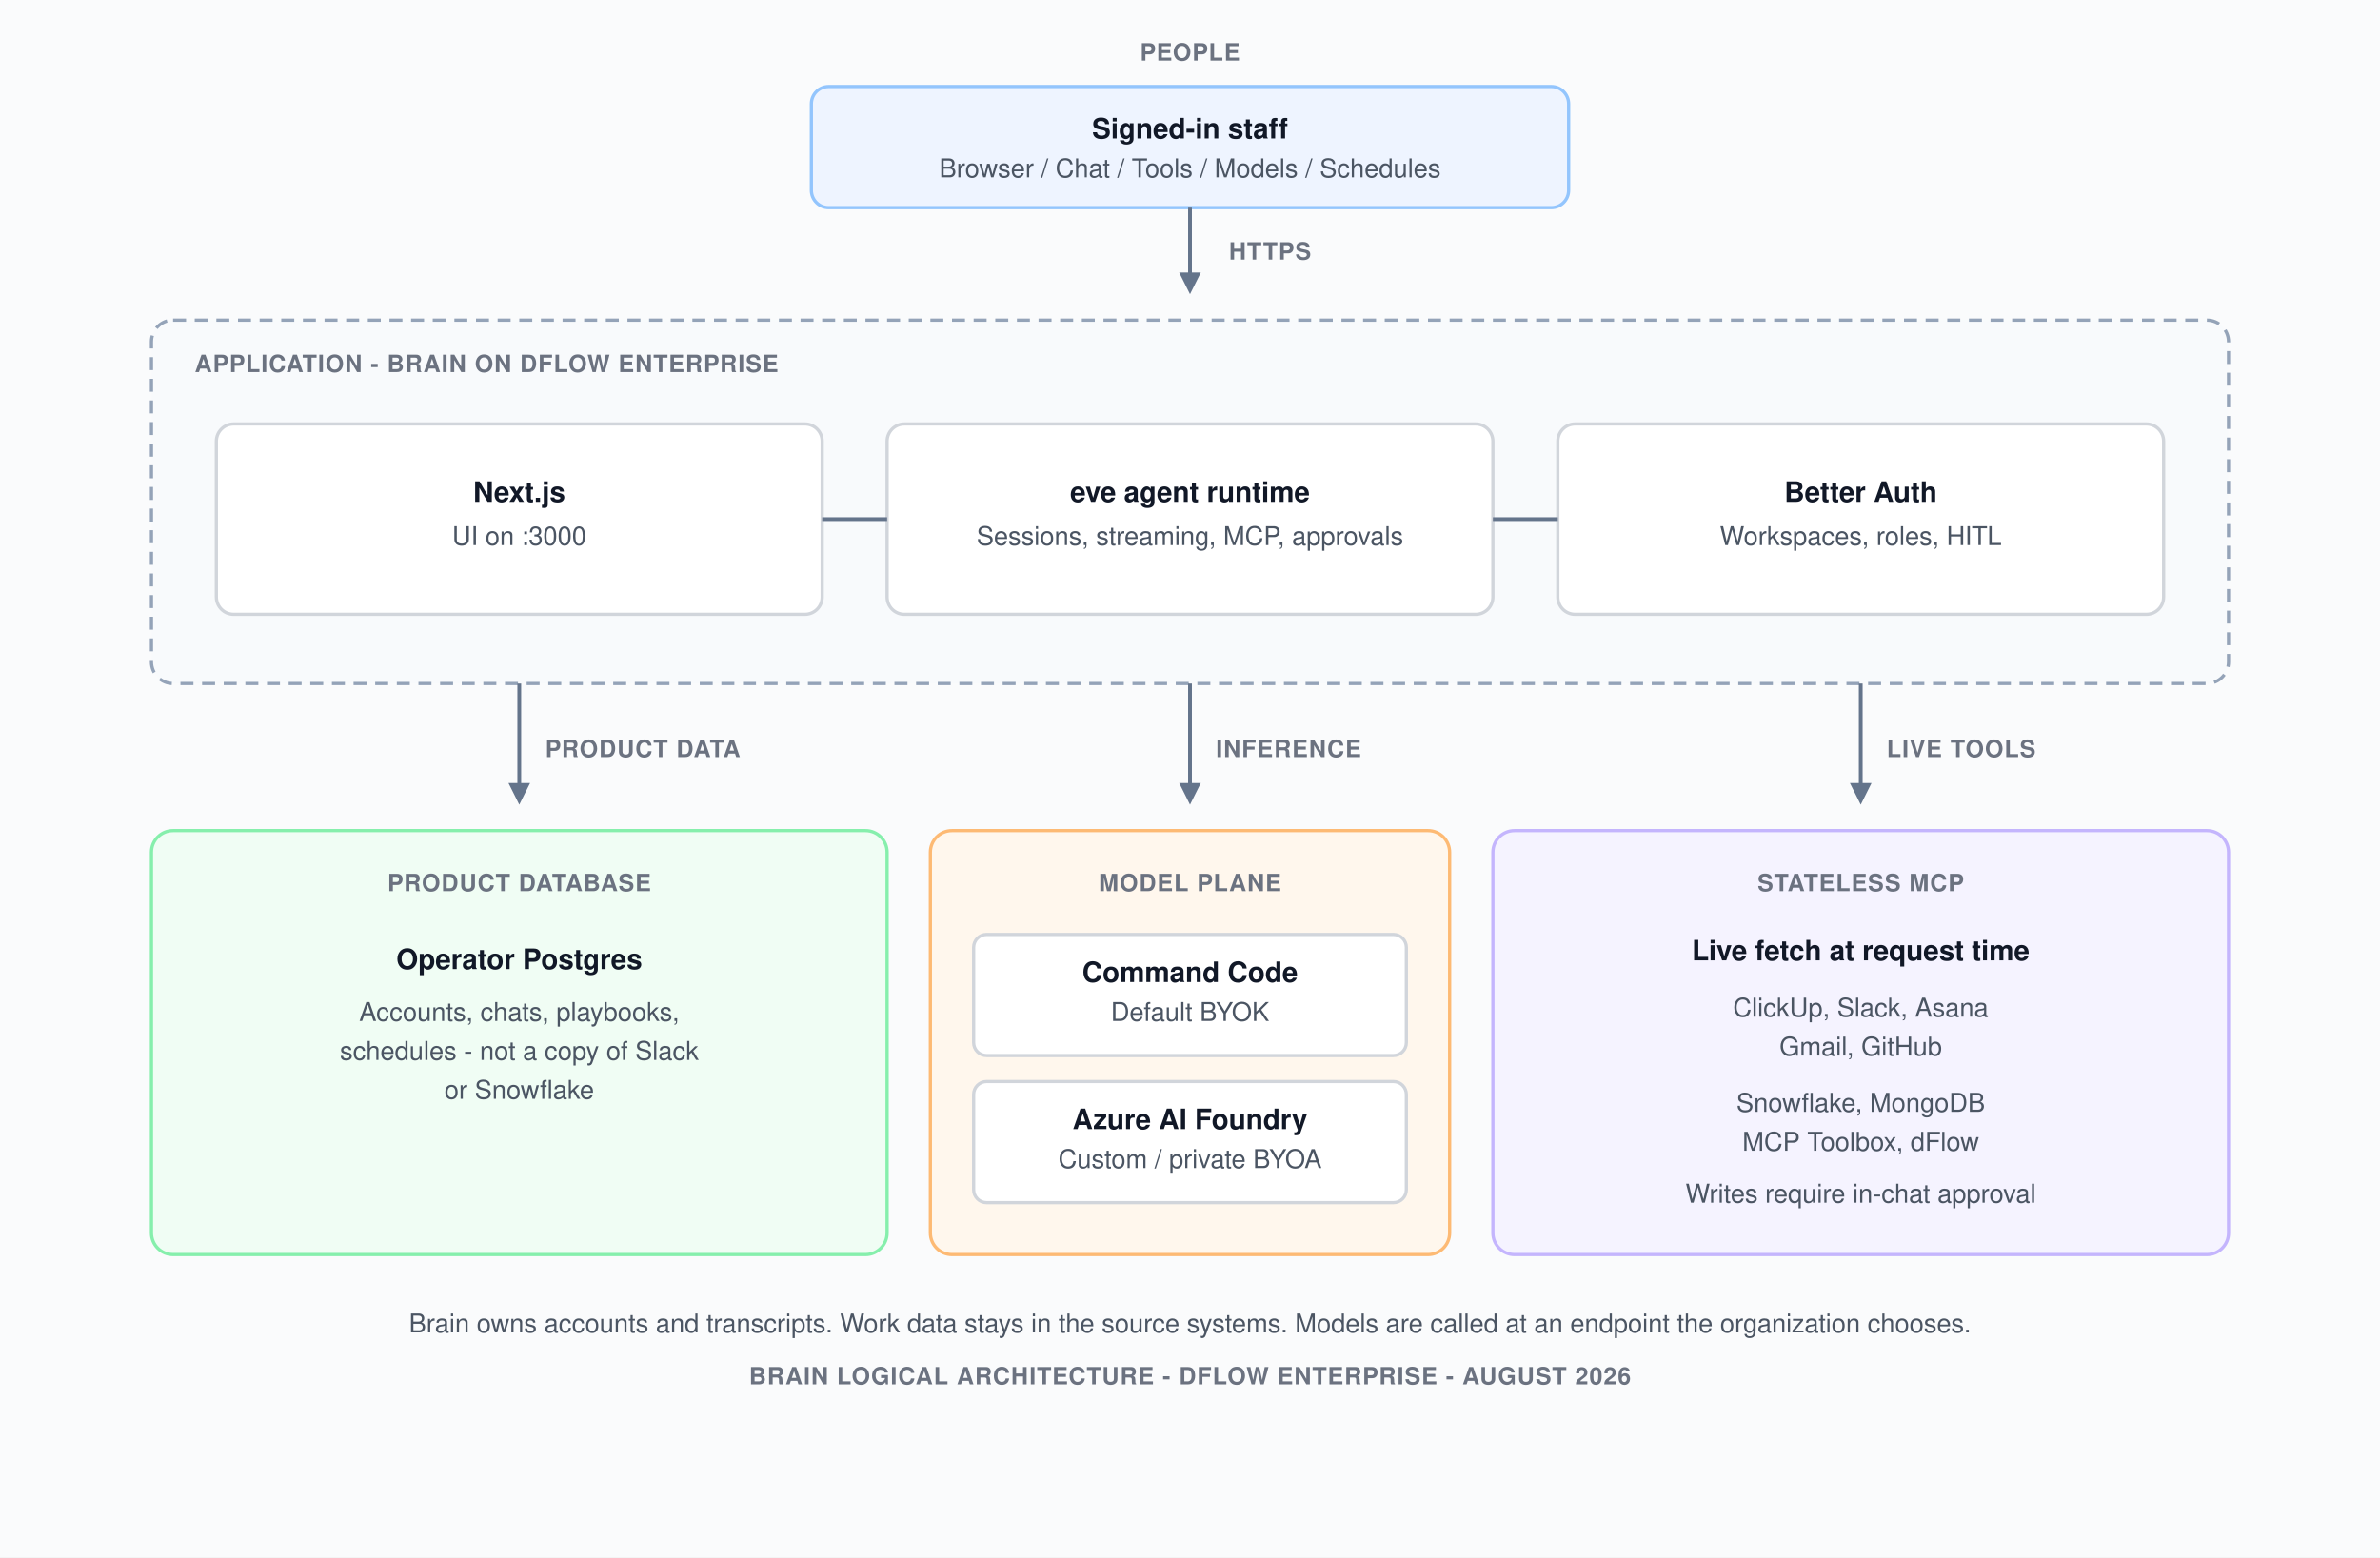
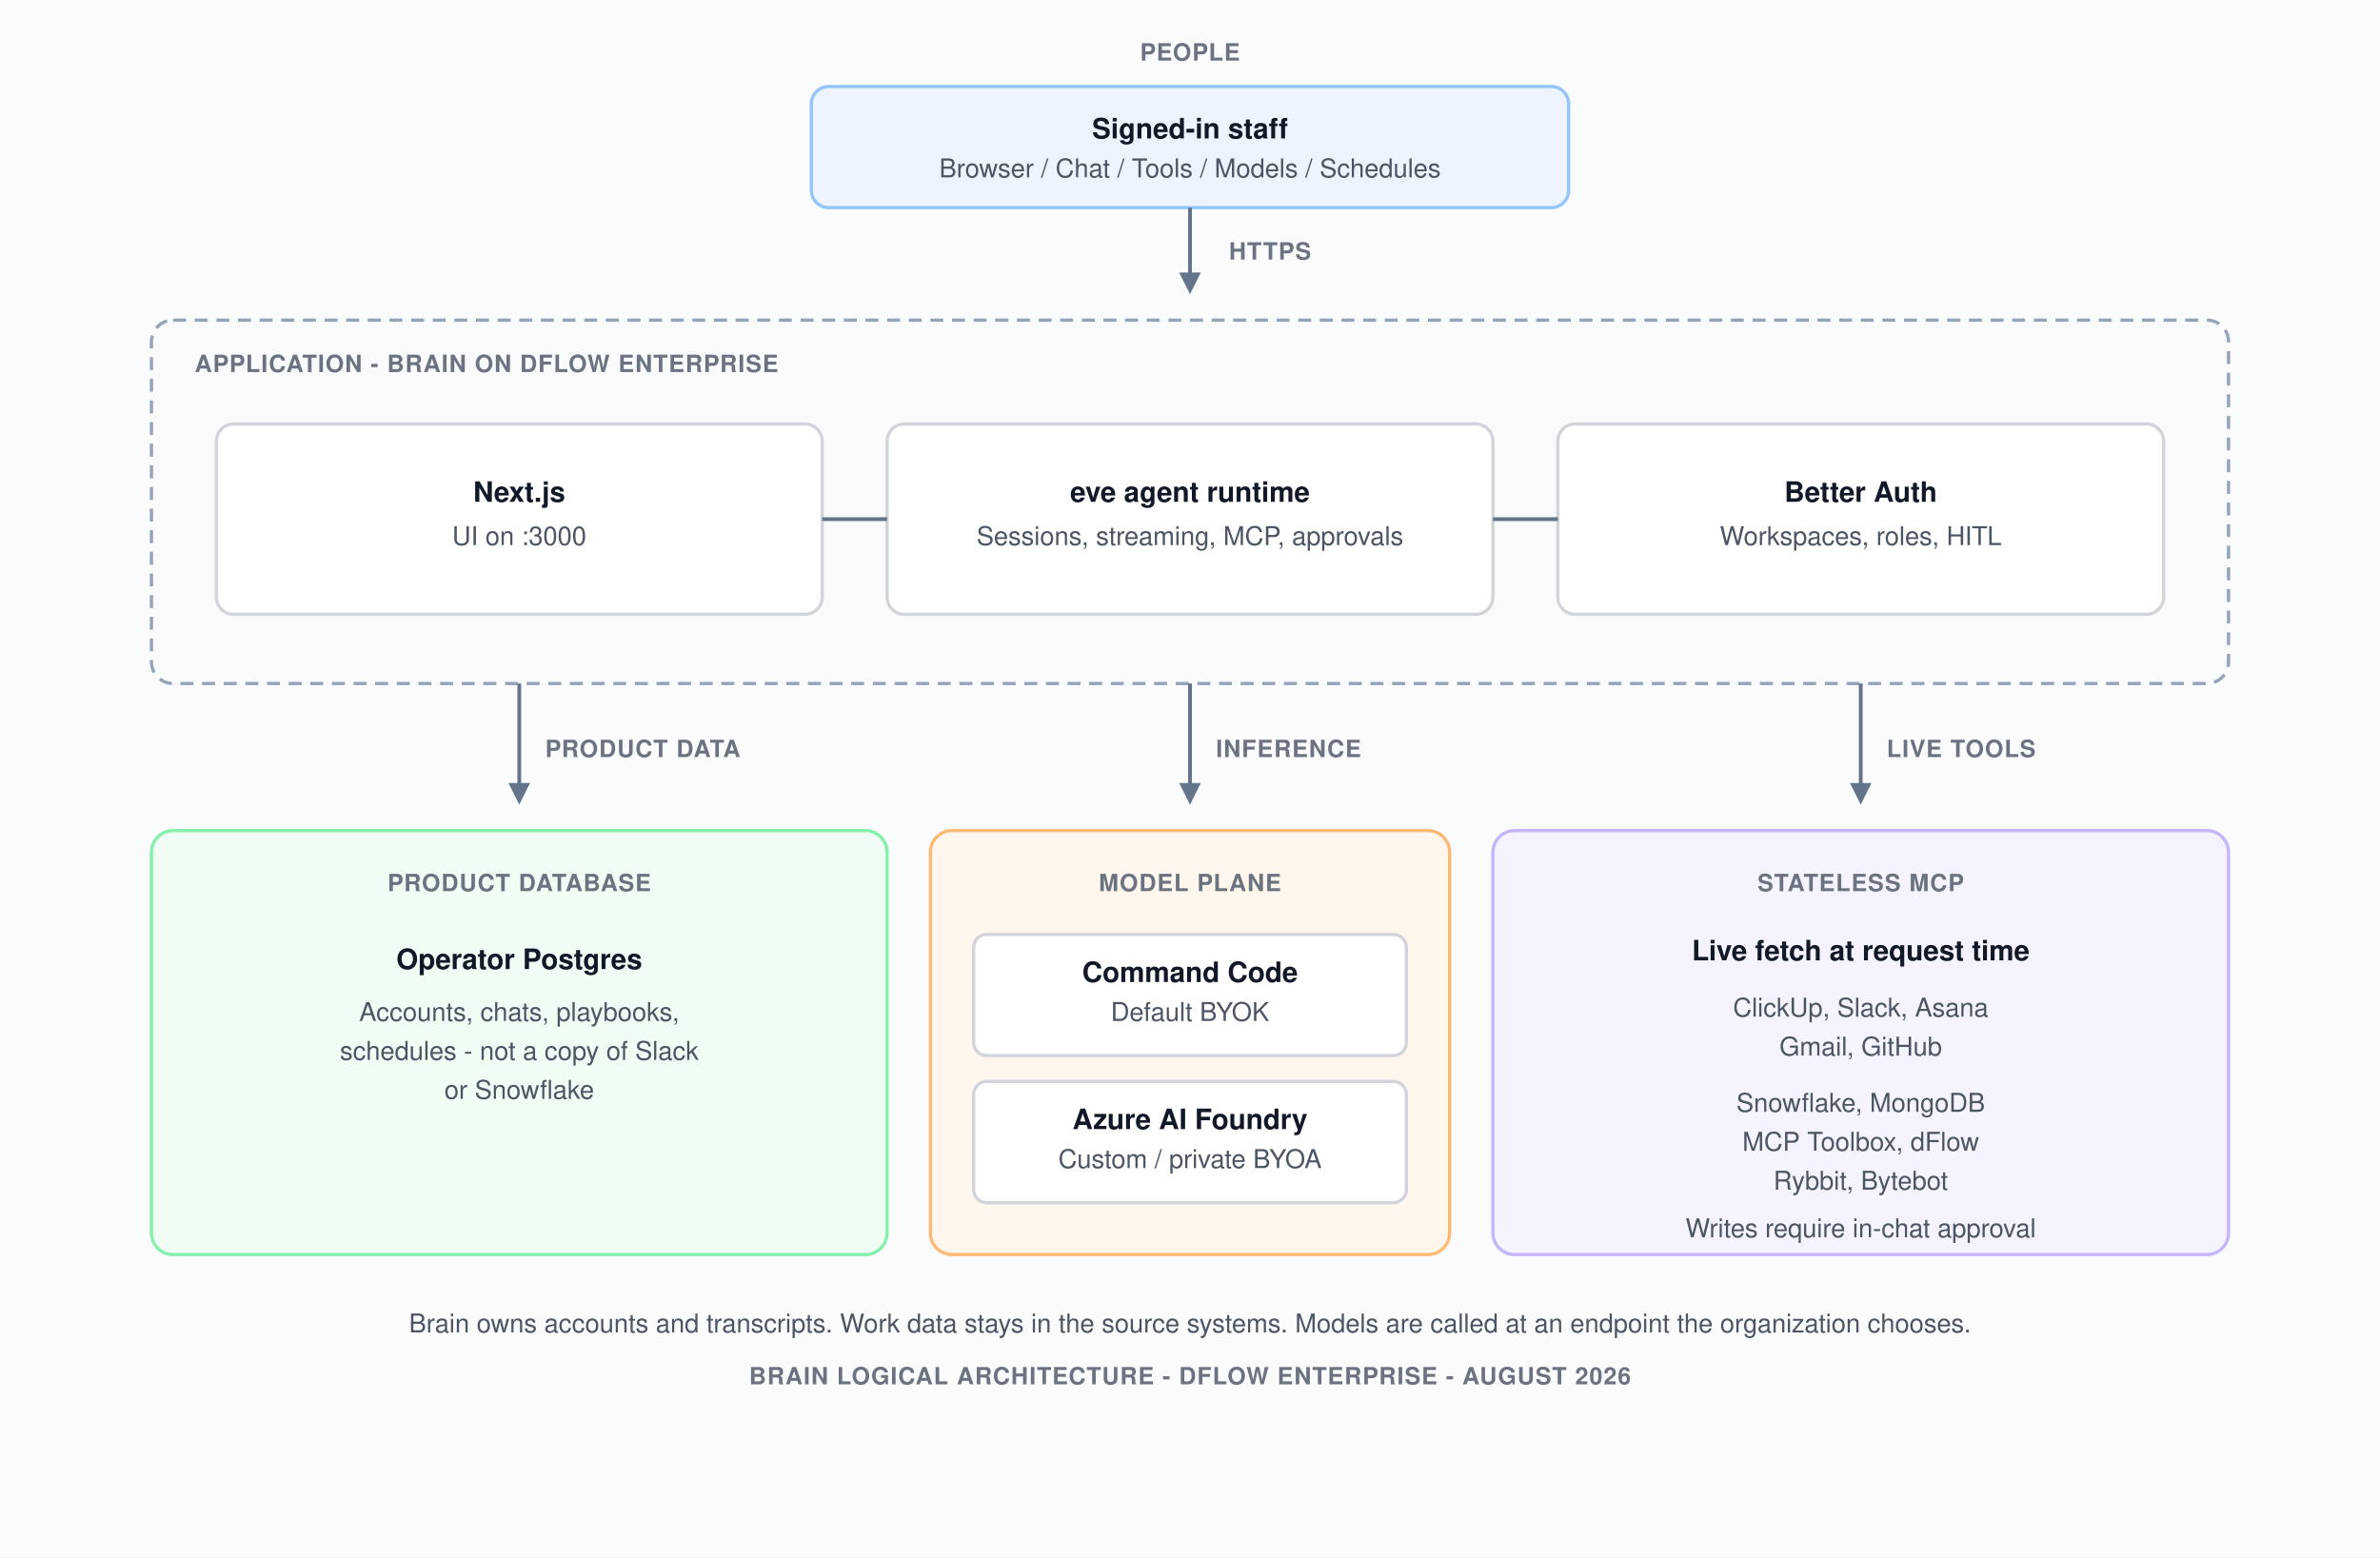
<svg xmlns="http://www.w3.org/2000/svg" width="1100" height="720" viewBox="0 0 1100 720" role="img" aria-labelledby="title desc">
  <rect width="1100" height="720" fill="#FAFBFC" />
  <style>
    .label { font-family: Helvetica, Arial, sans-serif; }
    .title { font-size: 13px; font-weight: 700; fill: #111827; }
    .sub { font-size: 12px; fill: #4B5563; }
    .caption { font-size: 11px; font-weight: 600; fill: #6B7280; letter-spacing: 0.04em; }
    .box { fill: #FFFFFF; stroke: #D1D5DB; stroke-width: 1.5; }
    .host { fill: #F8FAFC; stroke: #94A3B8; stroke-width: 1.5; stroke-dasharray: 6 4; }
    .accent { fill: #EEF4FF; stroke: #93C5FD; }
    .data { fill: #F0FDF4; stroke: #86EFAC; }
    .model { fill: #FFF7ED; stroke: #FDBA74; }
    .mcp { fill: #F5F3FF; stroke: #C4B5FD; }
  </style>
  <text x="550" y="28" text-anchor="middle" class="label caption">PEOPLE</text>
  <rect x="375" y="40" width="350" height="56" rx="8" class="box accent" />
  <text x="550" y="64" text-anchor="middle" class="label title">Signed-in staff</text>
  <text x="550" y="82" text-anchor="middle" class="label sub">Browser / Chat / Tools / Models / Schedules</text>
  <line x1="550" y1="96" x2="550" y2="132" stroke="#64748B" stroke-width="1.75" />
  <polygon points="550,136 545,126 555,126" fill="#64748B" />
  <text x="568" y="120" class="label caption">HTTPS</text>
  <rect x="70" y="148" width="960" height="168" rx="10" class="host" />
  <text x="90" y="172" class="label caption">APPLICATION - BRAIN ON DFLOW ENTERPRISE</text>
  <rect x="100" y="196" width="280" height="88" rx="8" class="box" />
  <text x="240" y="232" text-anchor="middle" class="label title">Next.js</text>
  <text x="240" y="252" text-anchor="middle" class="label sub">UI on :3000</text>
  <rect x="410" y="196" width="280" height="88" rx="8" class="box" />
  <text x="550" y="232" text-anchor="middle" class="label title">eve agent runtime</text>
  <text x="550" y="252" text-anchor="middle" class="label sub">Sessions, streaming, MCP, approvals</text>
  <rect x="720" y="196" width="280" height="88" rx="8" class="box" />
  <text x="860" y="232" text-anchor="middle" class="label title">Better Auth</text>
  <text x="860" y="252" text-anchor="middle" class="label sub">Workspaces, roles, HITL</text>
  <line x1="380" y1="240" x2="410" y2="240" stroke="#64748B" stroke-width="1.75" />
  <line x1="690" y1="240" x2="720" y2="240" stroke="#64748B" stroke-width="1.75" />
  <line x1="240" y1="316" x2="240" y2="368" stroke="#64748B" stroke-width="1.75" />
  <polygon points="240,372 235,362 245,362" fill="#64748B" />
  <text x="252" y="350" class="label caption">PRODUCT DATA</text>
  <line x1="550" y1="316" x2="550" y2="368" stroke="#64748B" stroke-width="1.75" />
  <polygon points="550,372 545,362 555,362" fill="#64748B" />
  <text x="562" y="350" class="label caption">INFERENCE</text>
  <line x1="860" y1="316" x2="860" y2="368" stroke="#64748B" stroke-width="1.75" />
  <polygon points="860,372 855,362 865,362" fill="#64748B" />
  <text x="872" y="350" class="label caption">LIVE TOOLS</text>
  <rect x="70" y="384" width="340" height="196" rx="10" class="box data" />
  <text x="240" y="412" text-anchor="middle" class="label caption">PRODUCT DATABASE</text>
  <text x="240" y="448" text-anchor="middle" class="label title">Operator Postgres</text>
  <text x="240" y="472" text-anchor="middle" class="label sub">Accounts, chats, playbooks,</text>
  <text x="240" y="490" text-anchor="middle" class="label sub">schedules - not a copy of Slack</text>
  <text x="240" y="508" text-anchor="middle" class="label sub">or Snowflake</text>
  <rect x="430" y="384" width="240" height="196" rx="10" class="box model" />
  <text x="550" y="412" text-anchor="middle" class="label caption">MODEL PLANE</text>
  <rect x="450" y="432" width="200" height="56" rx="6" class="box" />
  <text x="550" y="454" text-anchor="middle" class="label title">Command Code</text>
  <text x="550" y="472" text-anchor="middle" class="label sub">Default BYOK</text>
  <rect x="450" y="500" width="200" height="56" rx="6" class="box" />
  <text x="550" y="522" text-anchor="middle" class="label title">Azure AI Foundry</text>
  <text x="550" y="540" text-anchor="middle" class="label sub">Custom / private BYOA</text>
  <rect x="690" y="384" width="340" height="196" rx="10" class="box mcp" />
  <text x="860" y="412" text-anchor="middle" class="label caption">STATELESS MCP</text>
  <text x="860" y="444" text-anchor="middle" class="label title">Live fetch at request time</text>
  <text x="860" y="470" text-anchor="middle" class="label sub">ClickUp, Slack, Asana</text>
  <text x="860" y="488" text-anchor="middle" class="label sub">Gmail, GitHub</text>
  <text x="860" y="514" text-anchor="middle" class="label sub">Snowflake, MongoDB</text>
  <text x="860" y="532" text-anchor="middle" class="label sub">MCP Toolbox, dFlow</text>
-   <text x="860" y="556" text-anchor="middle" class="label sub">Writes require in-chat approval</text>
+   <text x="860" y="550" text-anchor="middle" class="label sub">Rybbit, Bytebot</text>
+   <text x="860" y="572" text-anchor="middle" class="label sub">Writes require in-chat approval</text>
  <text x="550" y="616" text-anchor="middle" class="label sub">Brain owns accounts and transcripts. Work data stays in the source systems. Models are called at an endpoint the organization chooses.</text>
  <text x="550" y="640" text-anchor="middle" class="label caption">BRAIN LOGICAL ARCHITECTURE - DFLOW ENTERPRISE - AUGUST 2026</text>
</svg>
